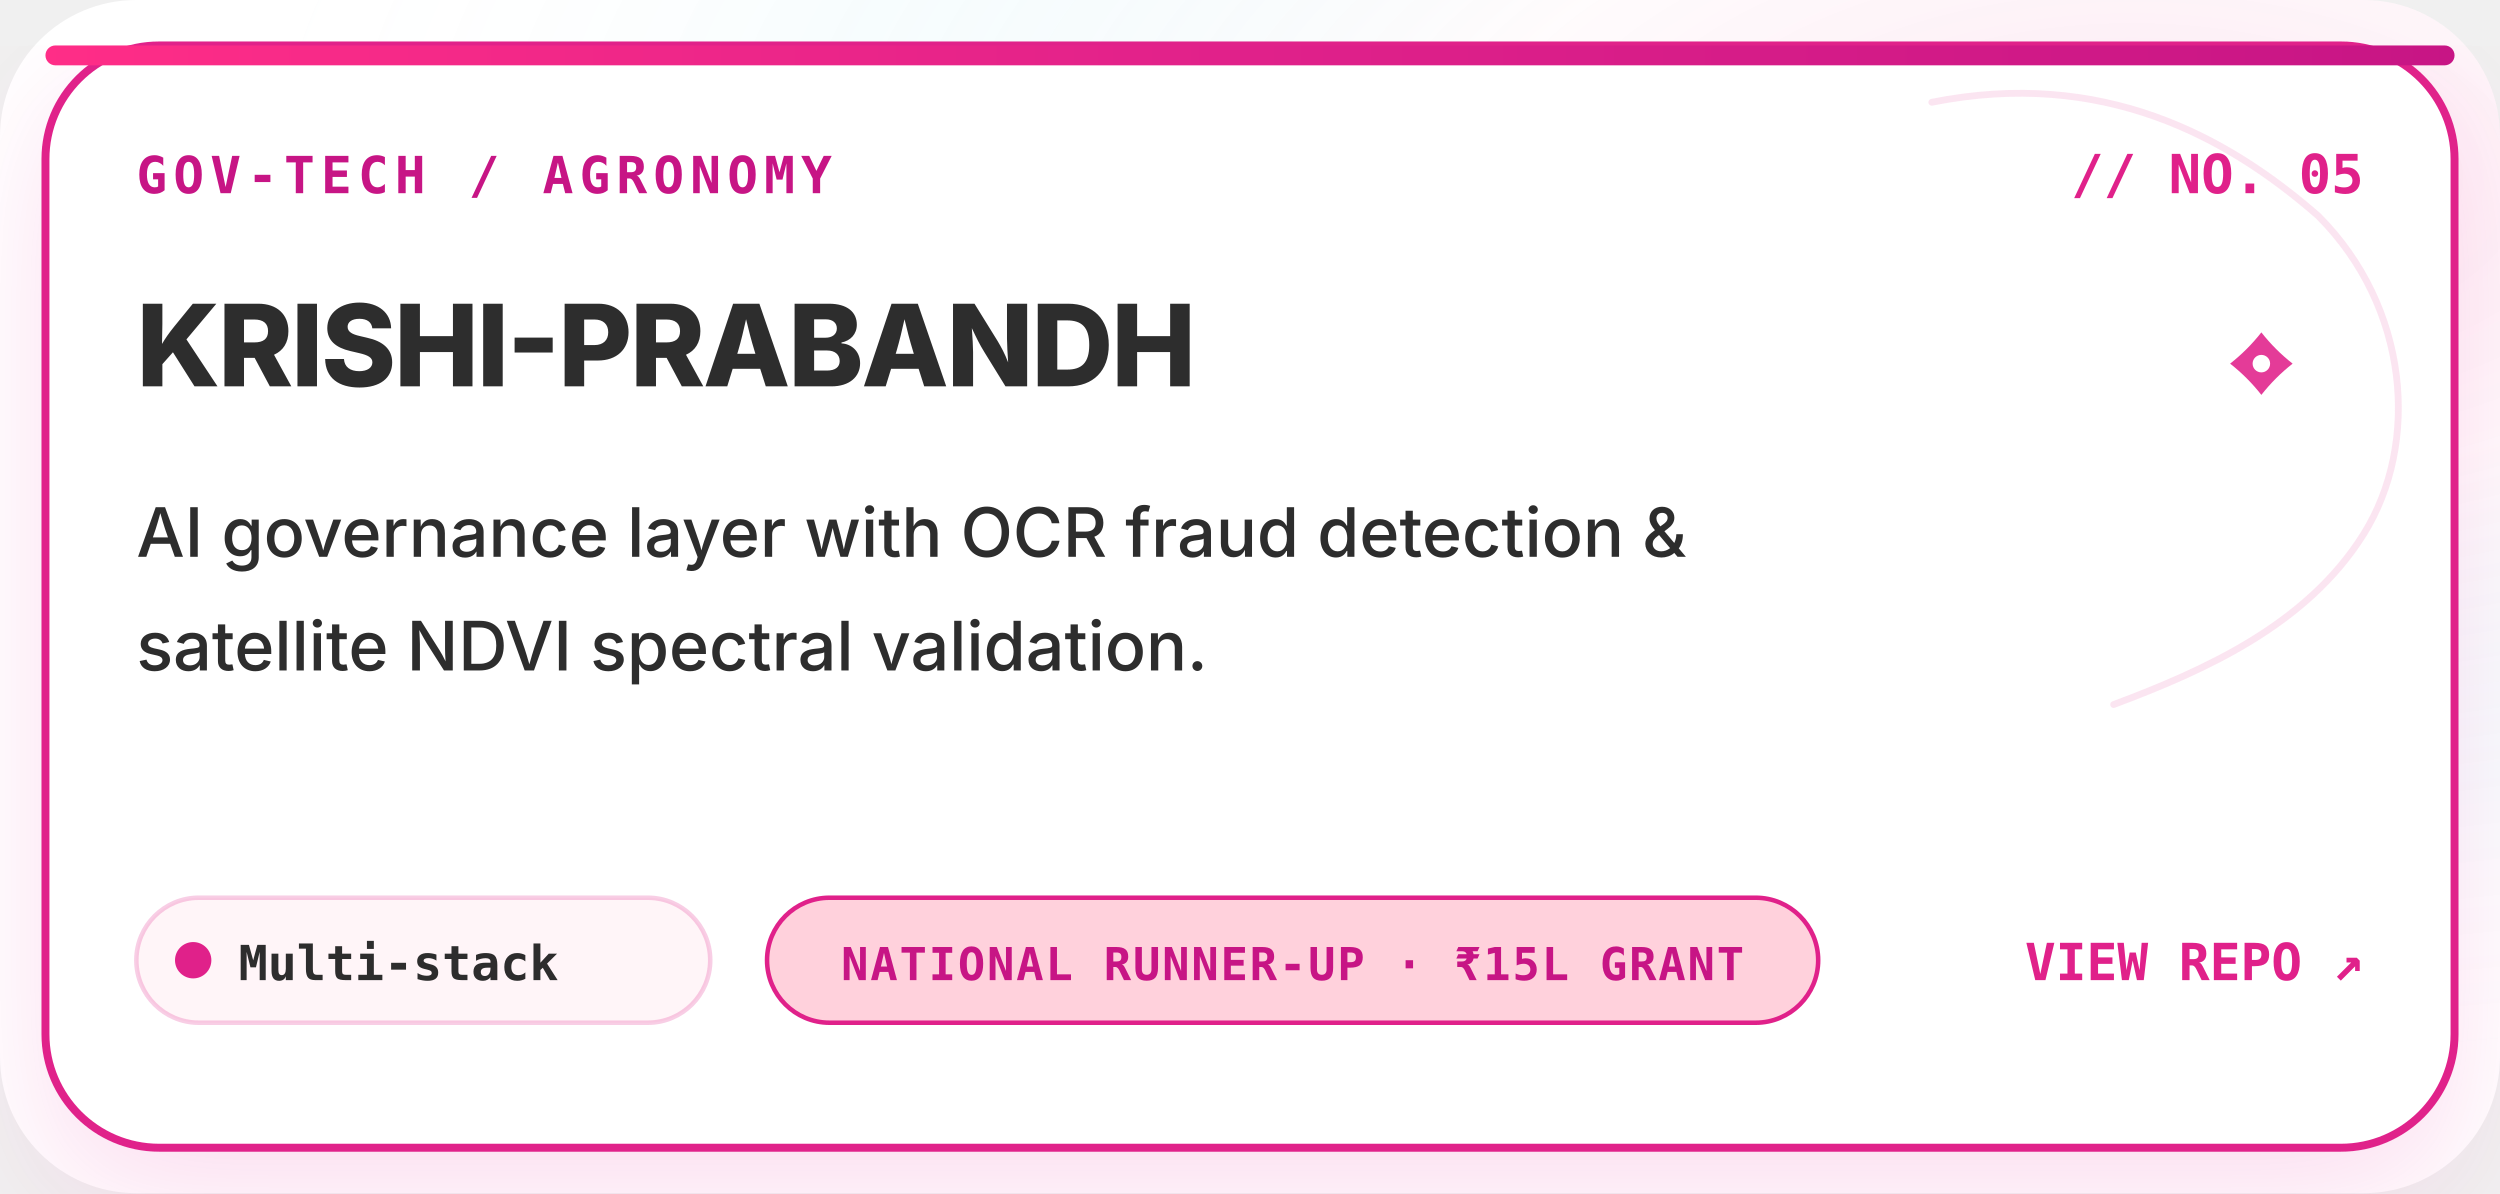
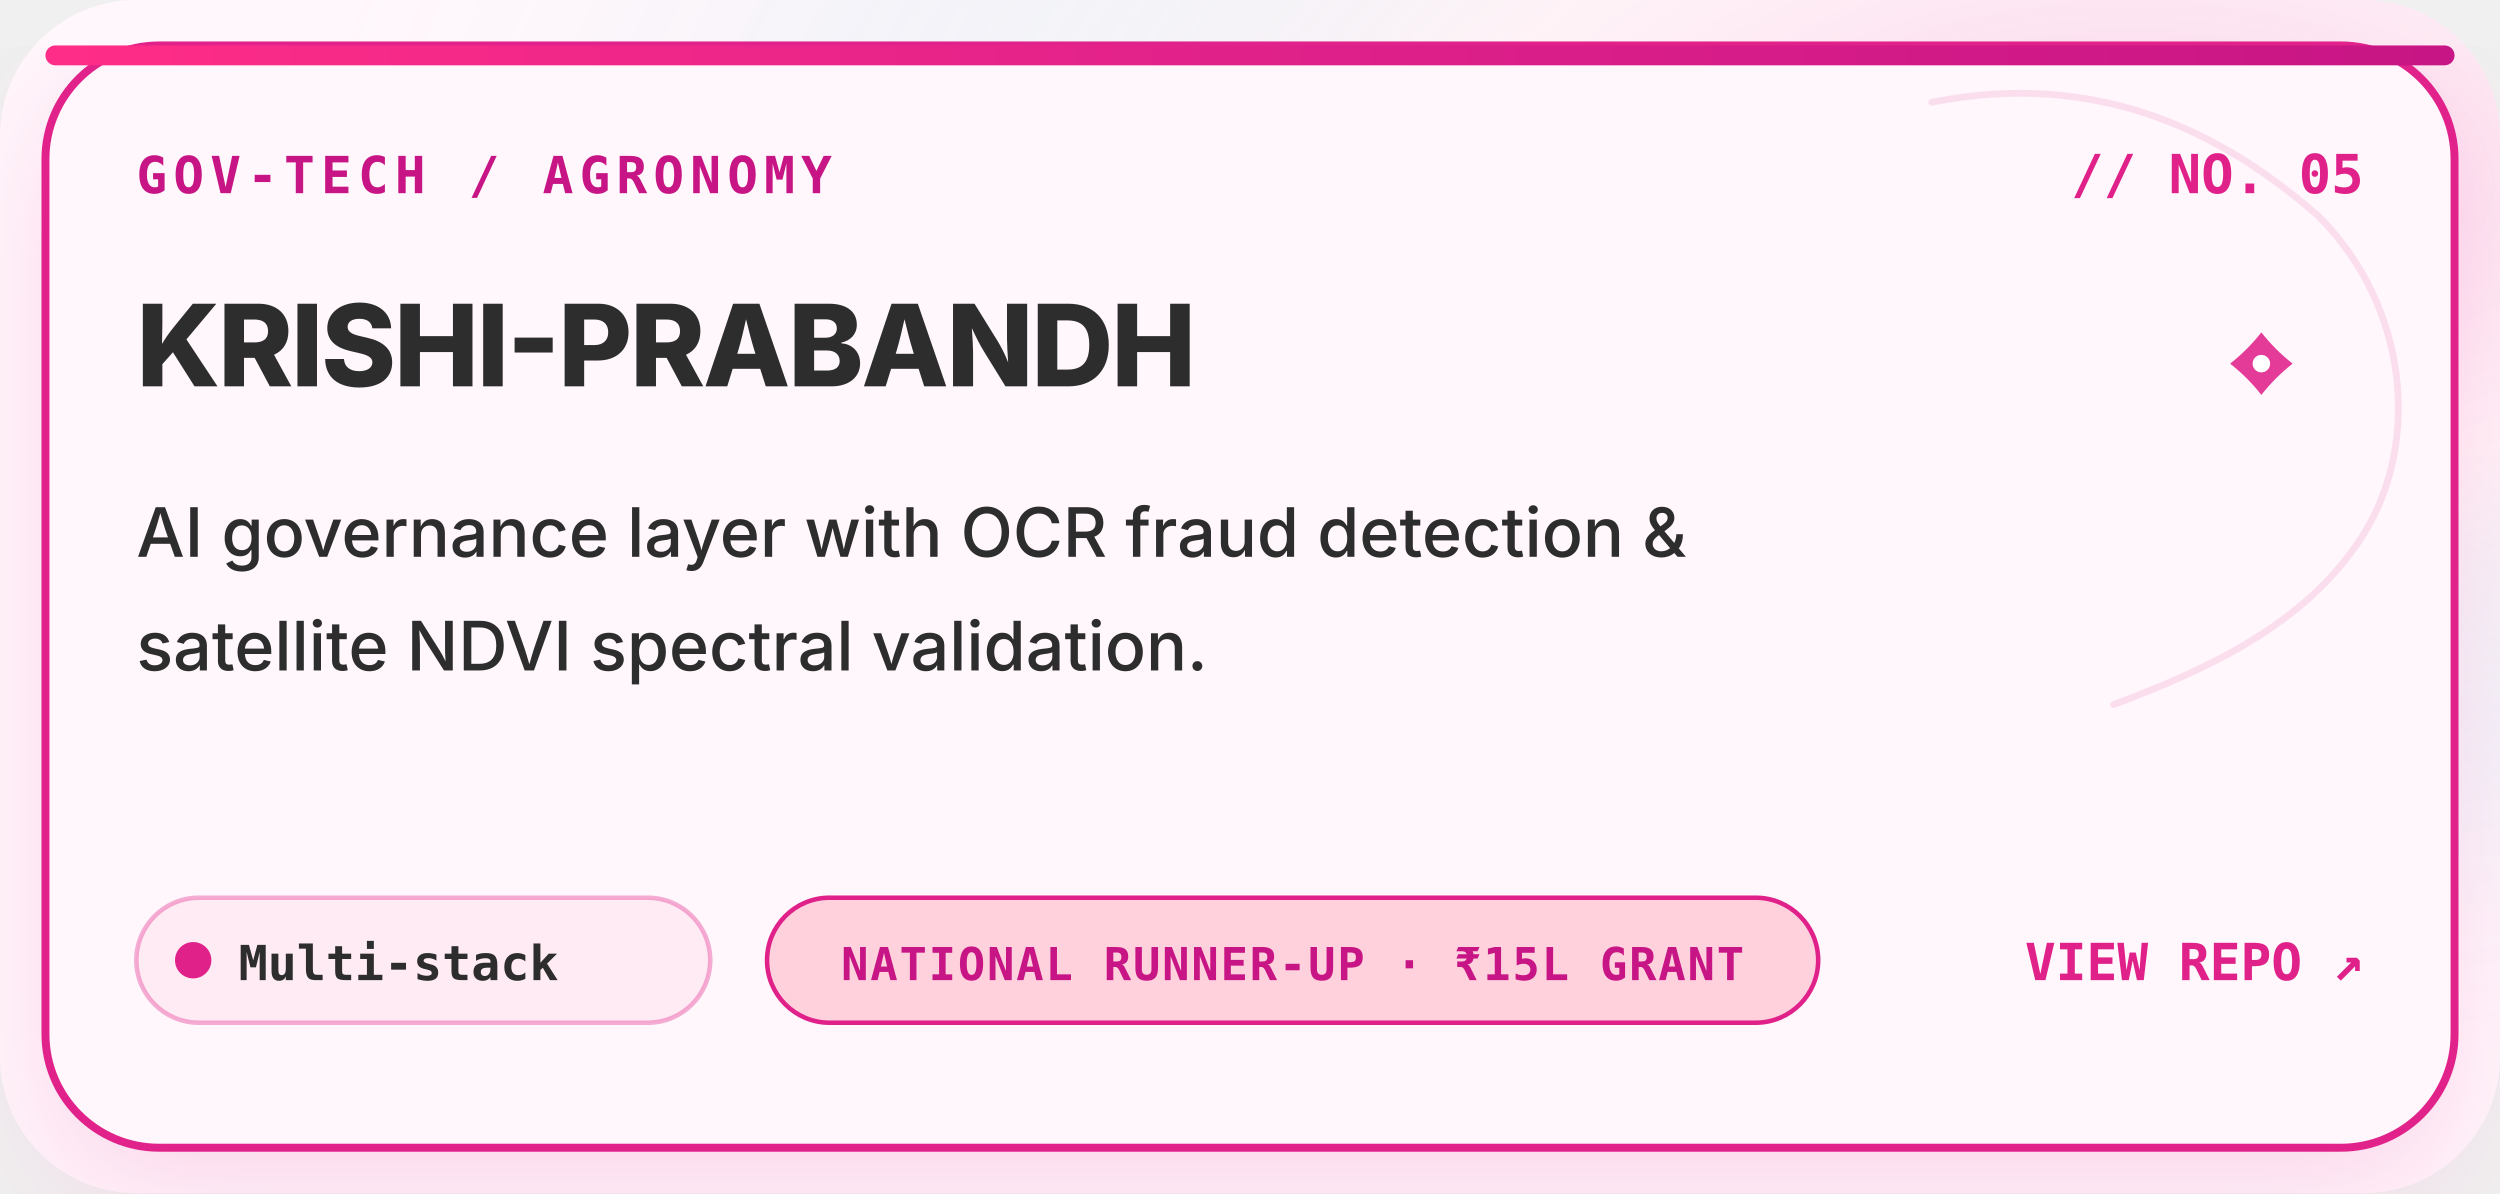
<svg xmlns="http://www.w3.org/2000/svg" viewBox="0 0 440 210" width="100%" height="210" fill="none">
  <defs>
    <style type="text/css">
        .display-title {
          font-family: 'Montserrat', 'Plus Jakarta Sans', 'Inter', -apple-system, BlinkMacSystemFont, 'Segoe UI', Roboto, sans-serif;
          font-weight: 800;
          letter-spacing: -0.02em;
        }
        .editorial-title {
          font-family: 'Cinzel', 'Playfair Display', 'Didot', Georgia, serif;
          font-weight: 700;
          letter-spacing: 0.08em;
        }
        .editorial-script {
          font-family: 'Pacifico', 'Cinzel', 'Playfair Display', 'Brush Script MT', cursive, sans-serif;
          letter-spacing: 0.02em;
        }
        .editorial-sans {
          font-family: 'Poppins', 'Inter', -apple-system, BlinkMacSystemFont, 'Segoe UI', Roboto, sans-serif;
          font-weight: 500;
        }
        .code-mono {
          font-family: 'JetBrains Mono', 'SF Mono', 'Fira Code', Menlo, Consolas, monospace;
        }
        
        /* Subtle Shimmer &amp; Pulse Keyframes */
        @keyframes subtlePulse {
          0%, 100% { opacity: 0.85; }
          50% { opacity: 1; }
        }
        @keyframes glint {
          0%, 100% { transform: scale(0.95); opacity: 0.7; }
          50% { transform: scale(1.08); opacity: 1; }
        }
        
        .pulse-anim {
          animation: subtlePulse 3s ease-in-out infinite;
        }
        .glint-anim {
          animation: glint 3.5s ease-in-out infinite;
          transform-origin: center;
        }
      </style>
    <linearGradient id="pcard_4_barbieGrad" x1="0%" y1="0%" x2="100%" y2="0%">
      <stop offset="0%" stop-color="#FF2D87" />
      <stop offset="50%" stop-color="#E0218A" />
      <stop offset="100%" stop-color="#C71585" />
    </linearGradient>
+     <linearGradient id="pcard_4_canvasPinkGrad" x1="0%" y1="0%" x2="100%" y2="100%">
+       <stop offset="0%" stop-color="#FFF0F6" />
+       <stop offset="50%" stop-color="#FFE4F0" />
+       <stop offset="100%" stop-color="#FFD6EA" />
+     </linearGradient>
    <linearGradient id="pcard_4_blushGrad" x1="0%" y1="0%" x2="100%" y2="100%">
-       <stop offset="0%" stop-color="#FFFFFF" />
-       <stop offset="60%" stop-color="#FFF0F5" />
+       <stop offset="0%" stop-color="#FFF5FA" />
+       <stop offset="50%" stop-color="#FFEBF3" />
      <stop offset="100%" stop-color="#FFD1DC" />
    </linearGradient>
    <linearGradient id="pcard_4_cyanGrad" x1="0%" y1="0%" x2="100%" y2="0%">
      <stop offset="0%" stop-color="#00B4D8" />
      <stop offset="100%" stop-color="#0077B6" />
    </linearGradient>
    <linearGradient id="pcard_4_cardGlass" x1="0%" y1="0%" x2="0%" y2="100%">
-       <stop offset="0%" stop-color="#FFFFFF" stop-opacity="0.98" />
-       <stop offset="100%" stop-color="#FFF8FA" stop-opacity="0.95" />
+       <stop offset="0%" stop-color="#FFF8FA" stop-opacity="0.98" />
+       <stop offset="100%" stop-color="#FFE8F2" stop-opacity="0.96" />
    </linearGradient>
    <linearGradient id="pcard_4_borderGrad" x1="0%" y1="0%" x2="100%" y2="100%">
-       <stop offset="0%" stop-color="#E0218A" stop-opacity="0.40" />
-       <stop offset="45%" stop-color="#FFD1DC" stop-opacity="0.25" />
-       <stop offset="75%" stop-color="#00B4D8" stop-opacity="0.20" />
-       <stop offset="100%" stop-color="#C71585" stop-opacity="0.35" />
+       <stop offset="0%" stop-color="#E0218A" stop-opacity="0.55" />
+       <stop offset="45%" stop-color="#FFD1DC" stop-opacity="0.40" />
+       <stop offset="75%" stop-color="#00B4D8" stop-opacity="0.30" />
+       <stop offset="100%" stop-color="#C71585" stop-opacity="0.50" />
    </linearGradient>
    <linearGradient id="pcard_4_goldGrad" x1="0%" y1="0%" x2="100%" y2="100%">
      <stop offset="0%" stop-color="#FDE68A" />
      <stop offset="50%" stop-color="#F59E0B" />
      <stop offset="100%" stop-color="#D97706" />
    </linearGradient>
    <radialGradient id="pcard_4_radialAura" cx="85%" cy="15%" r="75%">
-       <stop offset="0%" stop-color="#E0218A" stop-opacity="0.12" />
-       <stop offset="35%" stop-color="#FFD1DC" stop-opacity="0.08" />
-       <stop offset="70%" stop-color="#00B4D8" stop-opacity="0.03" />
-       <stop offset="100%" stop-color="#FAFAFC" stop-opacity="0" />
+       <stop offset="0%" stop-color="#E0218A" stop-opacity="0.18" />
+       <stop offset="35%" stop-color="#FFD1DC" stop-opacity="0.12" />
+       <stop offset="70%" stop-color="#00B4D8" stop-opacity="0.04" />
+       <stop offset="100%" stop-color="#FFF0F6" stop-opacity="0" />
    </radialGradient>
    <filter id="pcard_4_cardShadow" x="-10%" y="-10%" width="120%" height="125%">
      <feDropShadow dx="0" dy="8" stdDeviation="12" flood-color="#E0218A" flood-opacity="0.14" />
    </filter>
    <filter id="pcard_4_pinkGlow" x="-20%" y="-20%" width="140%" height="140%">
      <feGaussianBlur stdDeviation="4" result="blur" />
      <feComposite in="SourceGraphic" in2="blur" operator="over" />
    </filter>
  </defs>
-   <rect width="440" height="210" rx="24" fill="#FFFFFF" />
+   <rect width="440" height="210" rx="24" fill="#FFF7FB" />
  <rect width="440" height="210" rx="24" fill="url(#pcard_4_radialAura)" />
-   <rect x="8" y="8" width="424" height="194" rx="20" fill="#FFFFFF" stroke="#E0218A" stroke-width="1.4" filter="url(#pcard_4_cardShadow)" />
+   <rect x="8" y="8" width="424" height="194" rx="20" fill="#FFF7FB" stroke="#E0218A" stroke-width="1.4" filter="url(#pcard_4_cardShadow)" />
  <rect x="8" y="8" width="424" height="3.5" rx="1.75" fill="url(#pcard_4_barbieGrad)" />
  <path d="       M 340 18       C 370 12, 392 24, 408 38       C 424 54, 426 78, 416 94       C 406 110, 388 118, 372 124     " fill="none" stroke="#E0218A" stroke-width="1.2" stroke-linecap="round" opacity="0.12" />
  <g transform="translate(24, 34)">
    <text x="0" y="0" class="code-mono" font-size="9" font-weight="700" fill="#C71585" letter-spacing="0.12em">
        GOV-TECH / AGRONOMY
      </text>
    <text x="392" y="0" text-anchor="end" class="code-mono" font-size="9.5" font-weight="800" fill="#E0218A">
        // NO. 05
      </text>
  </g>
  <g transform="translate(24, 68)">
    <text x="0" y="0" class="display-title" font-size="20" font-weight="800" fill="#2D2D2D">
        KRISHI-PRABANDH
      </text>
  </g>
  <g transform="translate(24, 98)">
    <text x="0" y="0" class="editorial-sans" font-size="12" fill="#2D2D2D">
        AI governance layer with OCR fraud detection &amp;
      </text>
    <text x="0" y="20" class="editorial-sans" font-size="12" fill="#2D2D2D">
        satellite NDVI spectral validation.
      </text>
  </g>
  <g transform="translate(24, 172)">
-     <rect x="0" y="-14" width="101" height="22" rx="11" fill="#FFF5F8" stroke="rgba(224, 33, 138, 0.22)" stroke-width="0.8" />
+     <rect x="0" y="-14" width="101" height="22" rx="11" fill="#FFEBF3" stroke="rgba(224, 33, 138, 0.35)" stroke-width="0.8" />
    <circle cx="10" cy="-3" r="3.2" fill="#E0218A" />
    <text x="18" y="0.5" class="code-mono" font-size="8.5" font-weight="700" fill="#2D2D2D">
        Multi-stack
      </text>
    <rect x="111" y="-14" width="185" height="22" rx="11" fill="#FFD1DC" stroke="#E0218A" stroke-width="0.8" />
    <text x="203.5" y="0.5" text-anchor="middle" class="code-mono" font-size="8" font-weight="700" fill="#C71585" letter-spacing="0.04em">
        NATIONAL RUNNER-UP · ₹15L GRANT
      </text>
    <text x="392" y="0.5" text-anchor="end" class="code-mono" font-size="9" font-weight="800" fill="#E0218A">
        VIEW REPO ↗
      </text>
  </g>
  <g class="glint-anim" style="transform-origin: 398px 64px;">
    <path d="         M 398 58.5         Q 400.42 61.58 403.5 64         Q 400.42 66.42 398 69.5         Q 395.58 66.42 392.5 64         Q 395.58 61.58 398 58.5         Z" fill="#E0218A" opacity="0.88" />
    <circle cx="398" cy="64" r="1.54" fill="#FFFFFF" />
  </g>
</svg>
